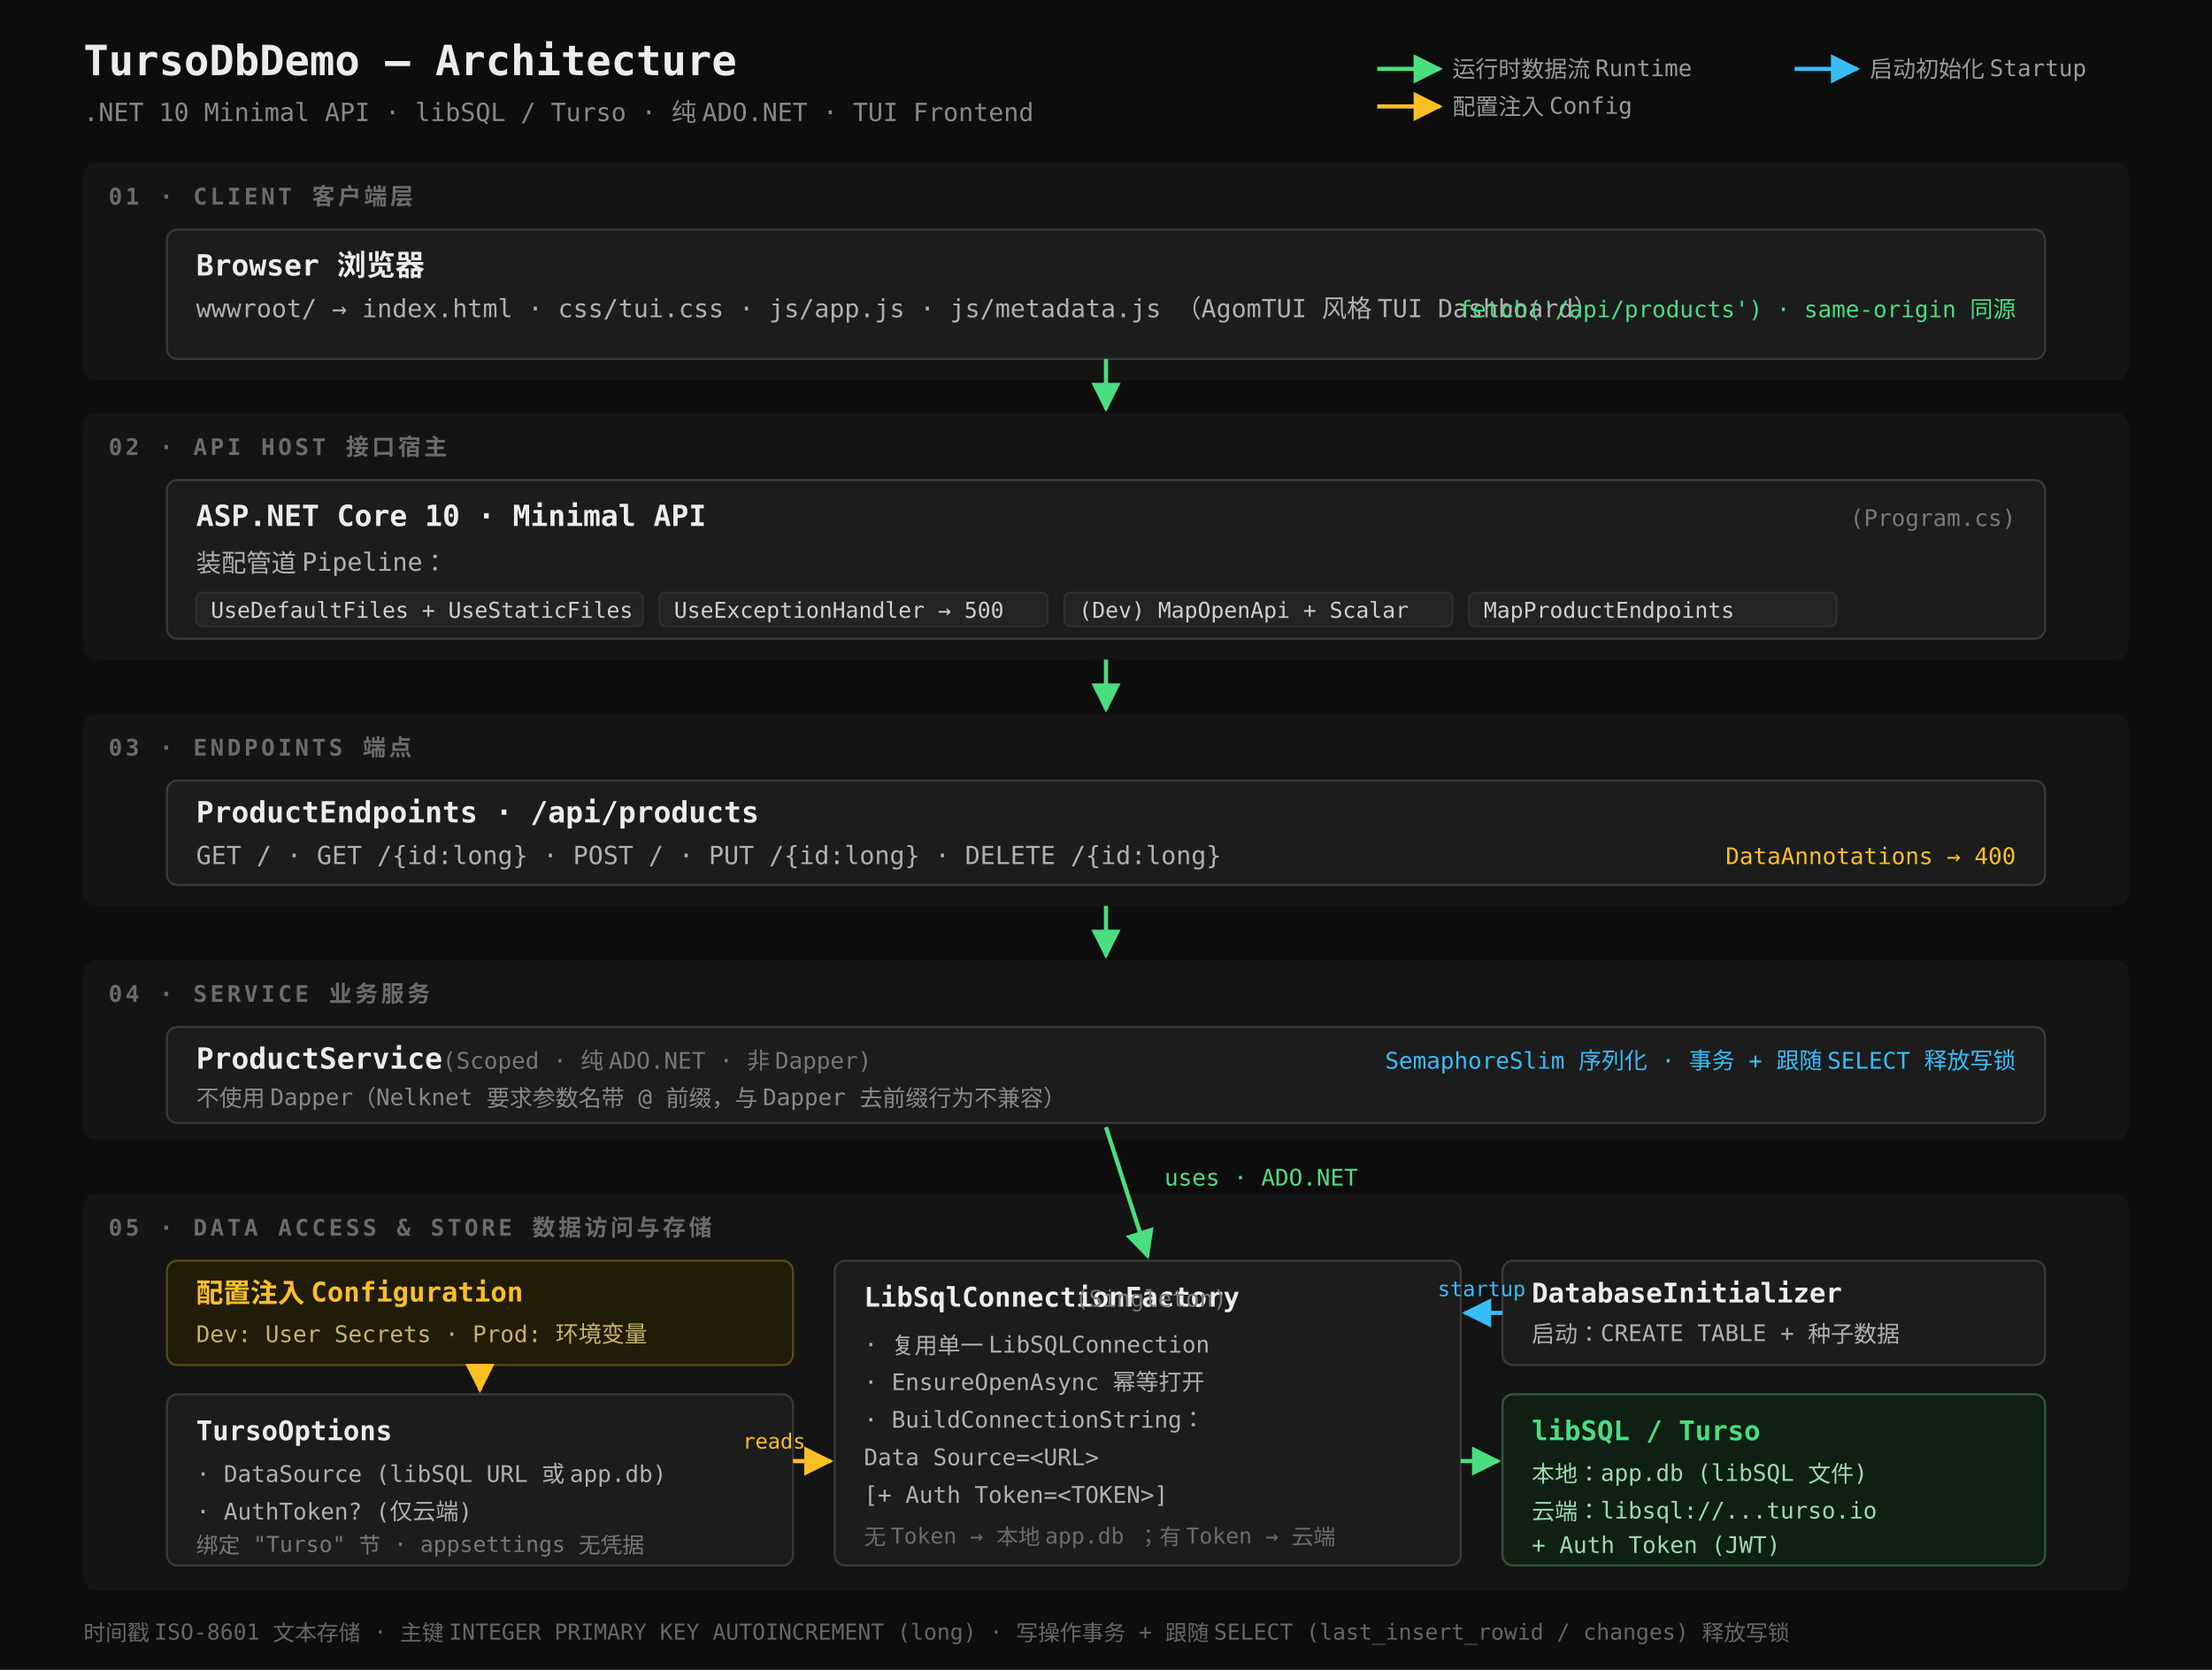
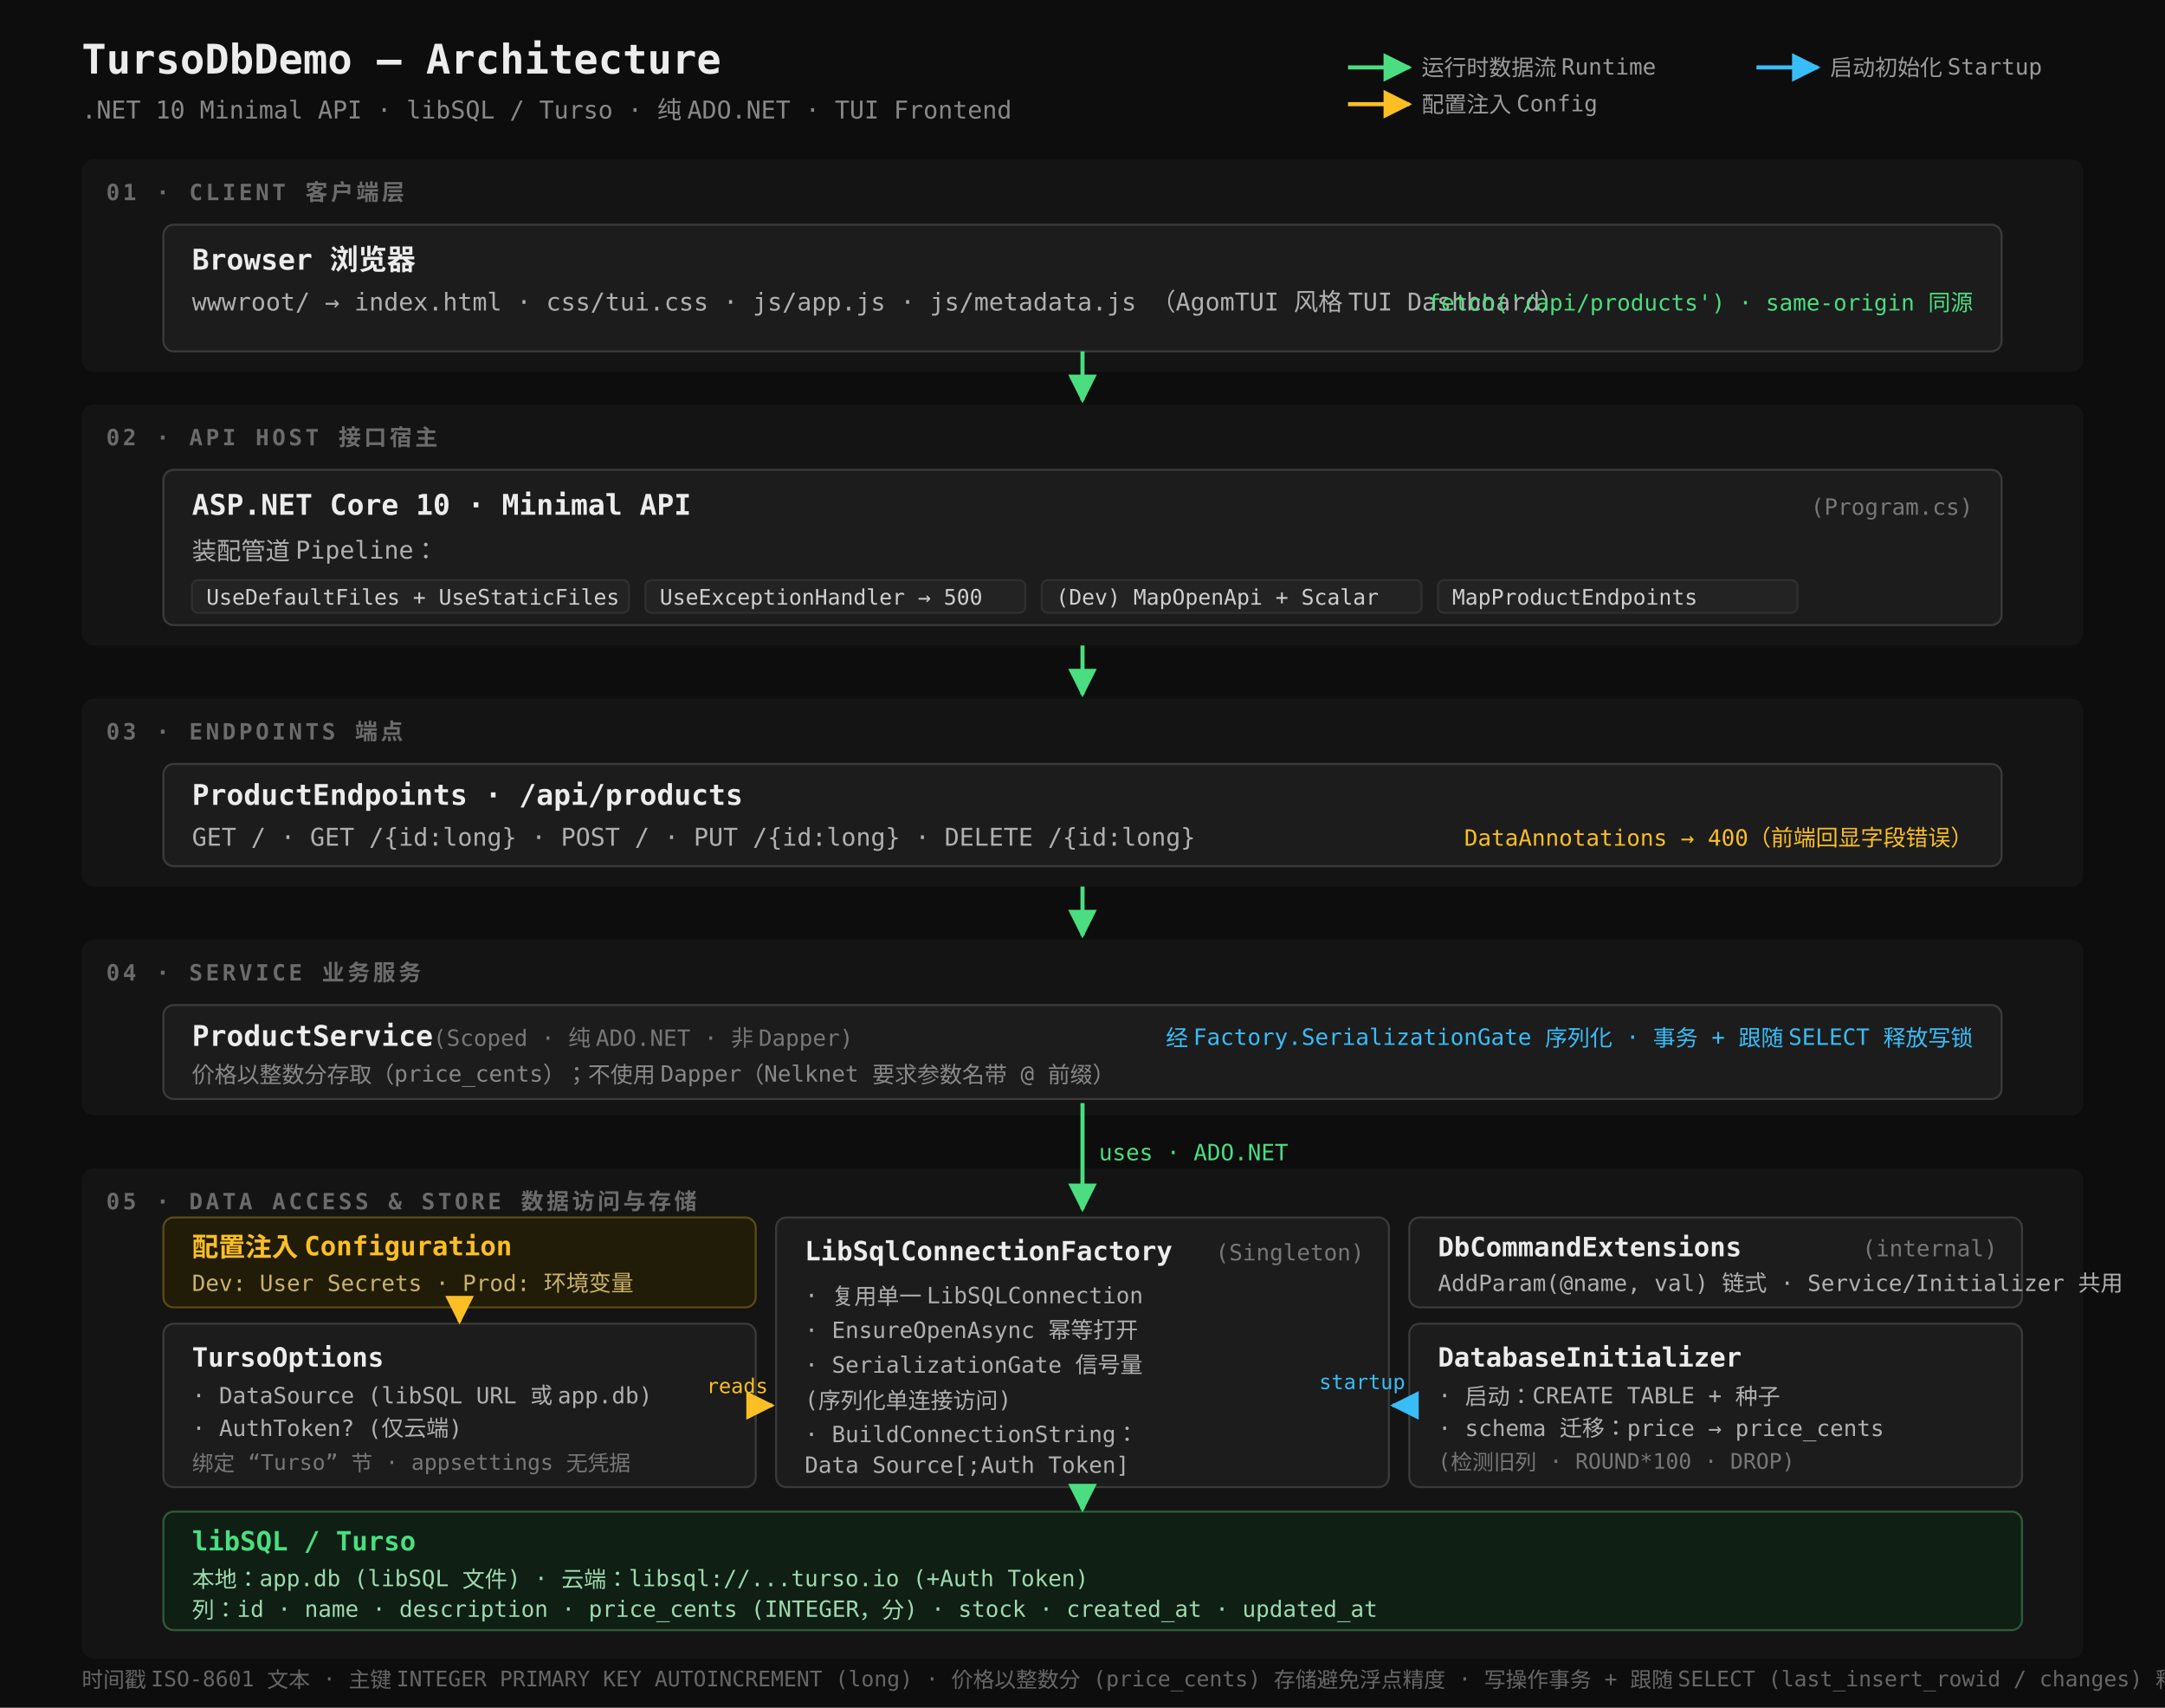
- <svg xmlns="http://www.w3.org/2000/svg" viewBox="0 0 1060 800" font-family="ui-monospace,'Cascadia Code',Consolas,'SF Mono',Menlo,monospace">
+ <svg xmlns="http://www.w3.org/2000/svg" viewBox="0 0 1060 836" font-family="ui-monospace,'Cascadia Code',Consolas,'SF Mono',Menlo,monospace">
  <defs>
    <marker id="arrowGreen" viewBox="0 0 10 10" refX="9" refY="5" markerWidth="7" markerHeight="7" orient="auto-start-reverse">
      <path d="M0,0 L10,5 L0,10 z" fill="#4ade80" />
    </marker>
    <marker id="arrowAmber" viewBox="0 0 10 10" refX="9" refY="5" markerWidth="7" markerHeight="7" orient="auto-start-reverse">
      <path d="M0,0 L10,5 L0,10 z" fill="#fbbf24" />
    </marker>
    <marker id="arrowCyan" viewBox="0 0 10 10" refX="9" refY="5" markerWidth="7" markerHeight="7" orient="auto-start-reverse">
      <path d="M0,0 L10,5 L0,10 z" fill="#38bdf8" />
    </marker>
  </defs>
-   <rect width="1060" height="800" fill="#0d0d0d" />
+   <rect width="1060" height="836" fill="#0d0d0d" />
  <text x="40" y="36" font-size="20" font-weight="700" fill="#ececec">TursoDbDemo — Architecture</text>
  <text x="40" y="58" font-size="12" fill="#888">.NET 10 Minimal API · libSQL / Turso · 纯 ADO.NET · TUI Frontend</text>
  <g font-size="11" fill="#9a9a9a">
    <line x1="660" y1="33" x2="690" y2="33" stroke="#4ade80" stroke-width="2" marker-end="url(#arrowGreen)" />
    <text x="696" y="37">运行时数据流 Runtime</text>
    <line x1="660" y1="51" x2="690" y2="51" stroke="#fbbf24" stroke-width="2" marker-end="url(#arrowAmber)" />
    <text x="696" y="55">配置注入 Config</text>
    <line x1="860" y1="33" x2="890" y2="33" stroke="#38bdf8" stroke-width="2" marker-end="url(#arrowCyan)" />
    <text x="896" y="37">启动初始化 Startup</text>
  </g>
  <rect x="40" y="78" width="980" height="104" rx="6" fill="#141414" />
  <text x="52" y="98" font-size="11" font-weight="700" fill="#6b6b6b" letter-spacing="1.5">01 · CLIENT  客户端层</text>
  <rect x="80" y="110" width="900" height="62" rx="5" fill="#1c1c1c" stroke="#3a3a3a" />
  <text x="94" y="132" font-size="14" font-weight="700" fill="#ececec">Browser 浏览器</text>
  <text x="94" y="152" font-size="12" fill="#b0b0b0">wwwroot/  →  index.html · css/tui.css · js/app.js · js/metadata.js     （AgomTUI 风格 TUI Dashboard）</text>
  <text x="966" y="152" font-size="11" fill="#4ade80" text-anchor="end">fetch('/api/products') · same-origin 同源</text>
  <line x1="530" y1="172" x2="530" y2="196" stroke="#4ade80" stroke-width="2" marker-end="url(#arrowGreen)" />
  <rect x="40" y="198" width="980" height="118" rx="6" fill="#141414" />
  <text x="52" y="218" font-size="11" font-weight="700" fill="#6b6b6b" letter-spacing="1.5">02 · API HOST  接口宿主</text>
  <rect x="80" y="230" width="900" height="76" rx="5" fill="#1c1c1c" stroke="#3a3a3a" />
  <text x="94" y="252" font-size="14" font-weight="700" fill="#ececec">ASP.NET Core 10 · Minimal API</text>
  <text x="966" y="252" font-size="11" fill="#777" text-anchor="end">(Program.cs)</text>
  <text x="94" y="274" font-size="12" fill="#b0b0b0">装配管道 Pipeline：</text>
  <g font-size="10.5" fill="#cfcfcf">
    <rect x="94" y="284" width="214" height="16" rx="3" fill="#232323" stroke="#2f2f2f" />
    <text x="101" y="296">UseDefaultFiles + UseStaticFiles</text>
    <rect x="316" y="284" width="186" height="16" rx="3" fill="#232323" stroke="#2f2f2f" />
    <text x="323" y="296">UseExceptionHandler → 500</text>
    <rect x="510" y="284" width="186" height="16" rx="3" fill="#232323" stroke="#2f2f2f" />
    <text x="517" y="296">(Dev) MapOpenApi + Scalar</text>
    <rect x="704" y="284" width="176" height="16" rx="3" fill="#232323" stroke="#2f2f2f" />
    <text x="711" y="296">MapProductEndpoints</text>
  </g>
  <line x1="530" y1="316" x2="530" y2="340" stroke="#4ade80" stroke-width="2" marker-end="url(#arrowGreen)" />
  <rect x="40" y="342" width="980" height="92" rx="6" fill="#141414" />
  <text x="52" y="362" font-size="11" font-weight="700" fill="#6b6b6b" letter-spacing="1.5">03 · ENDPOINTS  端点</text>
  <rect x="80" y="374" width="900" height="50" rx="5" fill="#1c1c1c" stroke="#3a3a3a" />
  <text x="94" y="394" font-size="14" font-weight="700" fill="#ececec">ProductEndpoints  ·  /api/products</text>
  <text x="94" y="414" font-size="12" fill="#b0b0b0">GET /   ·   GET /{id:long}   ·   POST /   ·   PUT /{id:long}   ·   DELETE /{id:long}</text>
-   <text x="966" y="414" font-size="11" fill="#fbbf24" text-anchor="end">DataAnnotations → 400</text>
+   <text x="966" y="414" font-size="11" fill="#fbbf24" text-anchor="end">DataAnnotations → 400（前端回显字段错误）</text>
  <line x1="530" y1="434" x2="530" y2="458" stroke="#4ade80" stroke-width="2" marker-end="url(#arrowGreen)" />
  <rect x="40" y="460" width="980" height="86" rx="6" fill="#141414" />
  <text x="52" y="480" font-size="11" font-weight="700" fill="#6b6b6b" letter-spacing="1.5">04 · SERVICE  业务服务</text>
  <rect x="80" y="492" width="900" height="46" rx="5" fill="#1c1c1c" stroke="#3a3a3a" />
  <text x="94" y="512" font-size="14" font-weight="700" fill="#ececec">ProductService</text>
  <text x="212" y="512" font-size="11" fill="#777">(Scoped · 纯 ADO.NET · 非 Dapper)</text>
-   <text x="94" y="530" font-size="11" fill="#888">不使用 Dapper（Nelknet 要求参数名带 @ 前缀，与 Dapper 去前缀行为不兼容）</text>
-   <text x="966" y="512" font-size="11" fill="#38bdf8" text-anchor="end">SemaphoreSlim 序列化 · 事务 + 跟随 SELECT 释放写锁</text>
-   <rect x="40" y="572" width="980" height="190" rx="6" fill="#141414" />
+   <text x="94" y="530" font-size="11" fill="#888">价格以整数分存取（price_cents）；不使用 Dapper（Nelknet 要求参数名带 @ 前缀）</text>
+   <text x="966" y="512" font-size="11" fill="#38bdf8" text-anchor="end">经 Factory.SerializationGate 序列化 · 事务 + 跟随 SELECT 释放写锁</text>
+   <rect x="40" y="572" width="980" height="240" rx="6" fill="#141414" />
  <text x="52" y="592" font-size="11" font-weight="700" fill="#6b6b6b" letter-spacing="1.5">05 · DATA ACCESS &amp; STORE  数据访问与存储</text>
-   <rect x="80" y="604" width="300" height="50" rx="5" fill="#211c08" stroke="#5a4a14" />
-   <text x="94" y="624" font-size="13" font-weight="700" fill="#fbbf24">配置注入 Configuration</text>
-   <text x="94" y="643" font-size="11" fill="#c9b26a">Dev: User Secrets  ·  Prod: 环境变量</text>
-   <rect x="80" y="668" width="300" height="82" rx="5" fill="#1c1c1c" stroke="#3a3a3a" />
-   <text x="94" y="690" font-size="13" font-weight="700" fill="#ececec">TursoOptions</text>
-   <text x="94" y="710" font-size="11" fill="#b0b0b0">· DataSource   (libSQL URL 或 app.db)</text>
-   <text x="94" y="728" font-size="11" fill="#b0b0b0">· AuthToken?  (仅云端)</text>
-   <text x="94" y="744" font-size="10.5" fill="#777">绑定 "Turso" 节 · appsettings 无凭据</text>
-   <rect x="400" y="604" width="300" height="146" rx="5" fill="#1c1c1c" stroke="#3a3a3a" />
-   <text x="414" y="626" font-size="13" font-weight="700" fill="#ececec">LibSqlConnectionFactory</text>
-   <text x="588" y="626" font-size="11" fill="#777" text-anchor="end">(Singleton)</text>
-   <text x="414" y="648" font-size="11" fill="#b0b0b0">· 复用单一 LibSQLConnection</text>
-   <text x="414" y="666" font-size="11" fill="#b0b0b0">· EnsureOpenAsync 幂等打开</text>
-   <text x="414" y="684" font-size="11" fill="#b0b0b0">· BuildConnectionString：</text>
-   <text x="414" y="702" font-size="11" fill="#b0b0b0">    Data Source=&lt;URL&gt;</text>
-   <text x="414" y="720" font-size="11" fill="#b0b0b0">    [+ Auth Token=&lt;TOKEN&gt;]</text>
-   <text x="414" y="740" font-size="10.5" fill="#6b6b6b">无 Token → 本地 app.db ；有 Token → 云端</text>
-   <rect x="720" y="604" width="260" height="50" rx="5" fill="#1c1c1c" stroke="#3a3a3a" />
-   <text x="734" y="624" font-size="13" font-weight="700" fill="#ececec">DatabaseInitializer</text>
-   <text x="734" y="643" font-size="11" fill="#b0b0b0">启动：CREATE TABLE + 种子数据</text>
-   <rect x="720" y="668" width="260" height="82" rx="5" fill="#0f1f14" stroke="#2f5a3a" />
-   <text x="734" y="690" font-size="13" font-weight="700" fill="#4ade80">libSQL / Turso</text>
-   <text x="734" y="710" font-size="11" fill="#9fd9b0">本地：app.db (libSQL 文件)</text>
-   <text x="734" y="728" font-size="11" fill="#9fd9b0">云端：libsql://...turso.io</text>
-   <text x="734" y="744" font-size="11" fill="#9fd9b0">        + Auth Token (JWT)</text>
-   <line x1="230" y1="654" x2="230" y2="666" stroke="#fbbf24" stroke-width="2" marker-end="url(#arrowAmber)" />
-   <line x1="380" y1="700" x2="398" y2="700" stroke="#fbbf24" stroke-width="2" marker-end="url(#arrowAmber)" />
-   <text x="386" y="694" font-size="10" fill="#fbbf24" text-anchor="end">reads</text>
-   <line x1="720" y1="629" x2="702" y2="629" stroke="#38bdf8" stroke-width="2" marker-end="url(#arrowCyan)" />
-   <text x="710" y="621" font-size="10" fill="#38bdf8" text-anchor="middle">startup</text>
-   <line x1="700" y1="700" x2="718" y2="700" stroke="#4ade80" stroke-width="2" marker-end="url(#arrowGreen)" />
-   <line x1="530" y1="540" x2="550" y2="602" stroke="#4ade80" stroke-width="2" marker-end="url(#arrowGreen)" />
-   <text x="558" y="568" font-size="11" fill="#4ade80">uses · ADO.NET</text>
-   <text x="40" y="786" font-size="10.5" fill="#666">时间戳 ISO-8601 文本存储 · 主键 INTEGER PRIMARY KEY AUTOINCREMENT (long) · 写操作事务 + 跟随 SELECT (last_insert_rowid / changes) 释放写锁</text>
+   <rect x="80" y="596" width="290" height="44" rx="5" fill="#211c08" stroke="#5a4a14" />
+   <text x="94" y="615" font-size="13" font-weight="700" fill="#fbbf24">配置注入 Configuration</text>
+   <text x="94" y="632" font-size="11" fill="#c9b26a">Dev: User Secrets  ·  Prod: 环境变量</text>
+   <rect x="80" y="648" width="290" height="80" rx="5" fill="#1c1c1c" stroke="#3a3a3a" />
+   <text x="94" y="669" font-size="13" font-weight="700" fill="#ececec">TursoOptions</text>
+   <text x="94" y="687" font-size="11" fill="#b0b0b0">· DataSource   (libSQL URL 或 app.db)</text>
+   <text x="94" y="703" font-size="11" fill="#b0b0b0">· AuthToken?  (仅云端)</text>
+   <text x="94" y="720" font-size="10.5" fill="#777">绑定 “Turso” 节 · appsettings 无凭据</text>
+   <rect x="380" y="596" width="300" height="132" rx="5" fill="#1c1c1c" stroke="#3a3a3a" />
+   <text x="394" y="617" font-size="13" font-weight="700" fill="#ececec">LibSqlConnectionFactory</text>
+   <text x="668" y="617" font-size="11" fill="#777" text-anchor="end">(Singleton)</text>
+   <text x="394" y="638" font-size="11" fill="#b0b0b0">· 复用单一 LibSQLConnection</text>
+   <text x="394" y="655" font-size="11" fill="#b0b0b0">· EnsureOpenAsync 幂等打开</text>
+   <text x="394" y="672" font-size="11" fill="#b0b0b0">· SerializationGate 信号量</text>
+   <text x="394" y="689" font-size="11" fill="#b0b0b0">   (序列化单连接访问)</text>
+   <text x="394" y="706" font-size="11" fill="#b0b0b0">· BuildConnectionString：</text>
+   <text x="394" y="721" font-size="11" fill="#b0b0b0">   Data Source[;Auth Token]</text>
+   <rect x="690" y="596" width="300" height="44" rx="5" fill="#1c1c1c" stroke="#3a3a3a" />
+   <text x="704" y="615" font-size="13" font-weight="700" fill="#ececec">DbCommandExtensions</text>
+   <text x="978" y="615" font-size="11" fill="#777" text-anchor="end">(internal)</text>
+   <text x="704" y="632" font-size="11" fill="#b0b0b0">AddParam(@name, val) 链式 · Service/Initializer 共用</text>
+   <rect x="690" y="648" width="300" height="80" rx="5" fill="#1c1c1c" stroke="#3a3a3a" />
+   <text x="704" y="669" font-size="13" font-weight="700" fill="#ececec">DatabaseInitializer</text>
+   <text x="704" y="687" font-size="11" fill="#b0b0b0">· 启动：CREATE TABLE + 种子</text>
+   <text x="704" y="703" font-size="11" fill="#b0b0b0">· schema 迁移：price → price_cents</text>
+   <text x="704" y="719" font-size="10.5" fill="#777">   (检测旧列 · ROUND*100 · DROP)</text>
+   <rect x="80" y="740" width="910" height="58" rx="5" fill="#0f1f14" stroke="#2f5a3a" />
+   <text x="94" y="759" font-size="13" font-weight="700" fill="#4ade80">libSQL / Turso</text>
+   <text x="94" y="777" font-size="11" fill="#9fd9b0">本地：app.db (libSQL 文件)     ·     云端：libsql://...turso.io (+Auth Token)</text>
+   <text x="94" y="792" font-size="11" fill="#9fd9b0">列：id · name · description · price_cents (INTEGER，分) · stock · created_at · updated_at</text>
+   <line x1="225" y1="640" x2="225" y2="647" stroke="#fbbf24" stroke-width="2" marker-end="url(#arrowAmber)" />
+   <line x1="370" y1="688" x2="378" y2="688" stroke="#fbbf24" stroke-width="2" marker-end="url(#arrowAmber)" />
+   <text x="376" y="682" font-size="10" fill="#fbbf24" text-anchor="end">reads</text>
+   <line x1="690" y1="688" x2="682" y2="688" stroke="#38bdf8" stroke-width="2" marker-end="url(#arrowCyan)" />
+   <text x="688" y="680" font-size="10" fill="#38bdf8" text-anchor="end">startup</text>
+   <line x1="530" y1="728" x2="530" y2="739" stroke="#4ade80" stroke-width="2" marker-end="url(#arrowGreen)" />
+   <line x1="530" y1="540" x2="530" y2="592" stroke="#4ade80" stroke-width="2" marker-end="url(#arrowGreen)" />
+   <text x="538" y="568" font-size="11" fill="#4ade80">uses · ADO.NET</text>
+   <text x="40" y="826" font-size="10.5" fill="#666">时间戳 ISO-8601 文本 · 主键 INTEGER PRIMARY KEY AUTOINCREMENT (long) · 价格以整数分 (price_cents) 存储避免浮点精度 · 写操作事务 + 跟随 SELECT (last_insert_rowid / changes) 释放写锁</text>
</svg>
